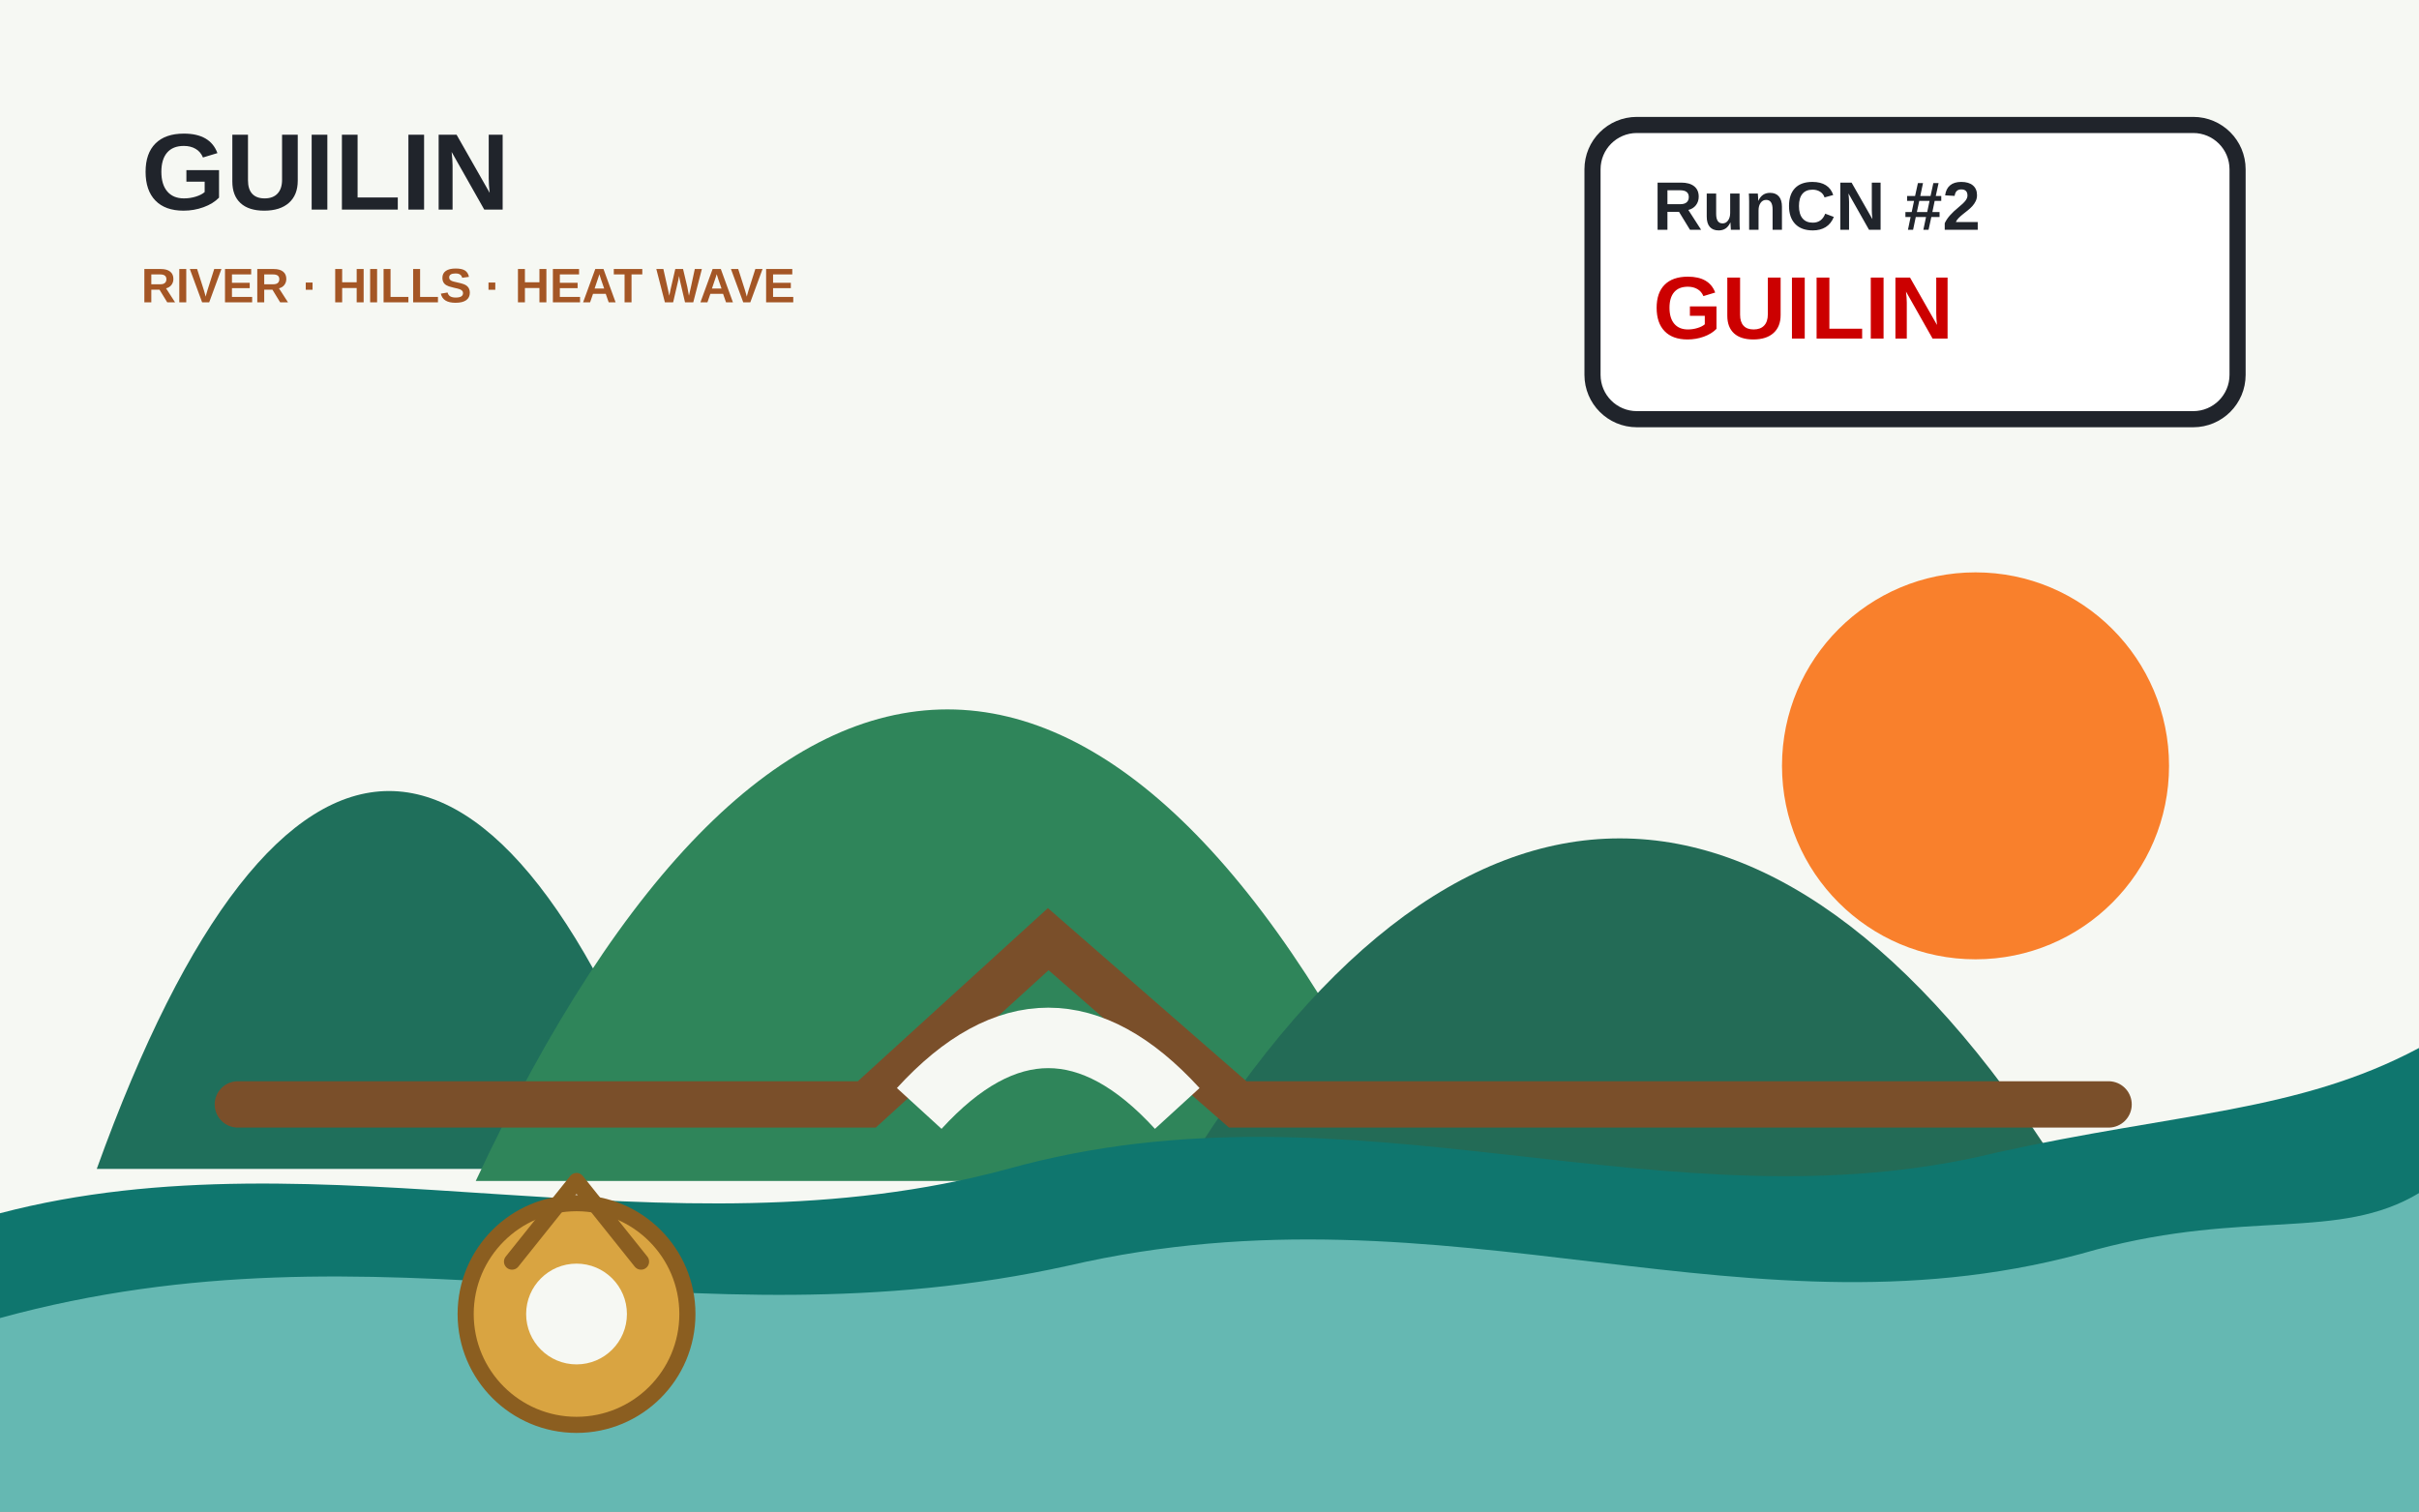
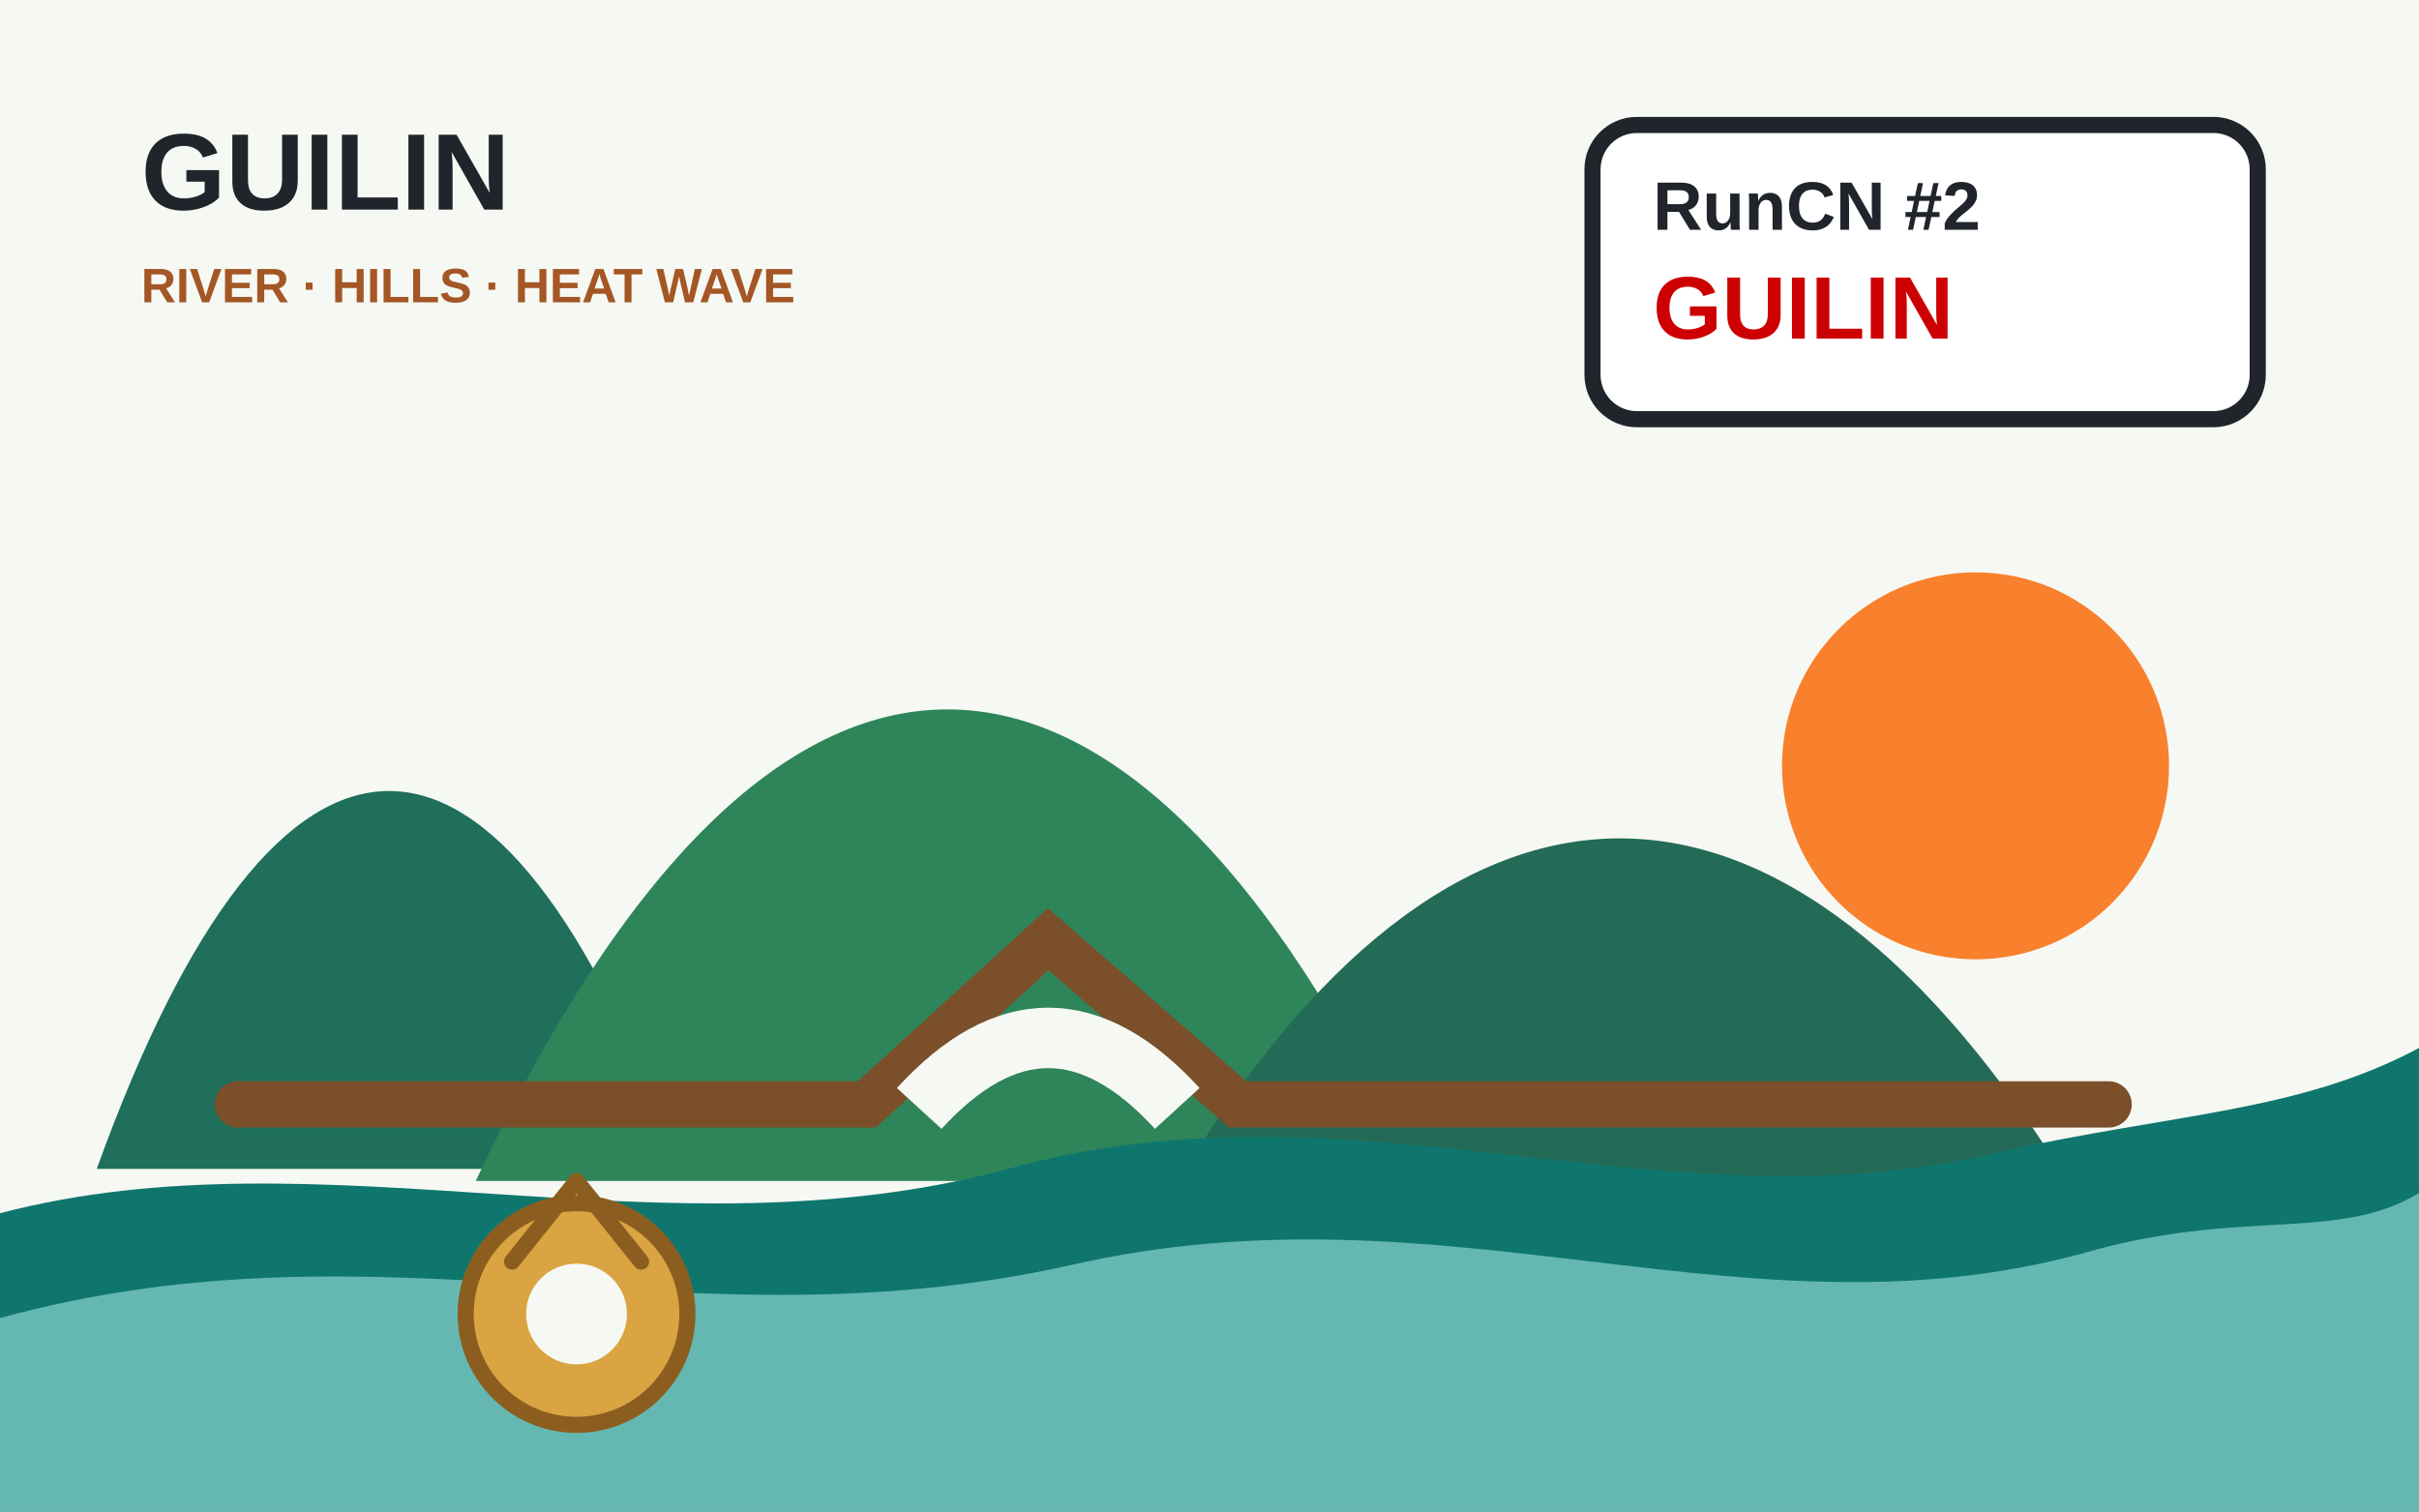
<svg xmlns="http://www.w3.org/2000/svg" viewBox="0 0 1200 750" role="img" aria-labelledby="title desc">
  <rect width="1200" height="750" fill="#f6f8f3" />
  <g transform="translate(70 104)">
    <text x="0" y="0" font-family="Arial, Helvetica, sans-serif" font-size="54" font-weight="900" fill="#20242b">GUILIN</text>
    <text x="0" y="46" font-family="Arial, Helvetica, sans-serif" font-size="24" font-weight="700" fill="#a45625">RIVER · HILLS · HEAT WAVE</text>
  </g>
-   <rect x="790" y="62" width="320" height="146" rx="22" fill="#ffffff" stroke="#20242b" stroke-width="8" />
+   <rect x="790" y="62" width="330" height="146" rx="22" fill="#ffffff" stroke="#20242b" stroke-width="8" />
  <text x="820" y="114" font-family="Arial, Helvetica, sans-serif" font-size="34" font-weight="900" fill="#20242b">RunCN #2</text>
  <text x="820" y="168" font-family="Arial, Helvetica, sans-serif" font-size="44" font-weight="900" fill="#cc0000">GUILIN</text>
  <circle cx="980" cy="380" r="96" fill="#f97316" opacity="0.9" />
  <path d="M48 580 C138 330 248 330 338 580 Z" fill="#1f6f5b" />
  <path d="M236 586 C382 274 558 274 704 586 Z" fill="#2f855a" />
  <path d="M582 590 C720 358 886 358 1028 590 Z" fill="#236b56" />
  <path d="M0 602 C160 560 330 626 500 580 C672 532 826 612 990 572 C1080 552 1140 552 1200 520 L1200 750 L0 750 Z" fill="#0f766e" />
  <path d="M0 654 C190 602 340 670 530 628 C720 584 868 670 1040 620 C1115 600 1160 616 1200 592 L1200 750 L0 750 Z" fill="#65b8b2" />
  <path d="M118 548 L430 548 L520 466 L614 548 L1046 548" stroke="#7a4f2a" stroke-width="23" stroke-linecap="round" fill="none" />
  <path d="M456 550 Q520 480 584 550" stroke="#f6f8f3" stroke-width="30" fill="none" />
  <circle cx="286" cy="652" r="55" fill="#d9a441" stroke="#8b5e20" stroke-width="8" />
  <circle cx="286" cy="652" r="25" fill="#f6f8f3" />
  <path d="M254 626 L286 586 L318 626" stroke="#8b5e20" stroke-width="8" stroke-linecap="round" stroke-linejoin="round" fill="none" />
</svg>
